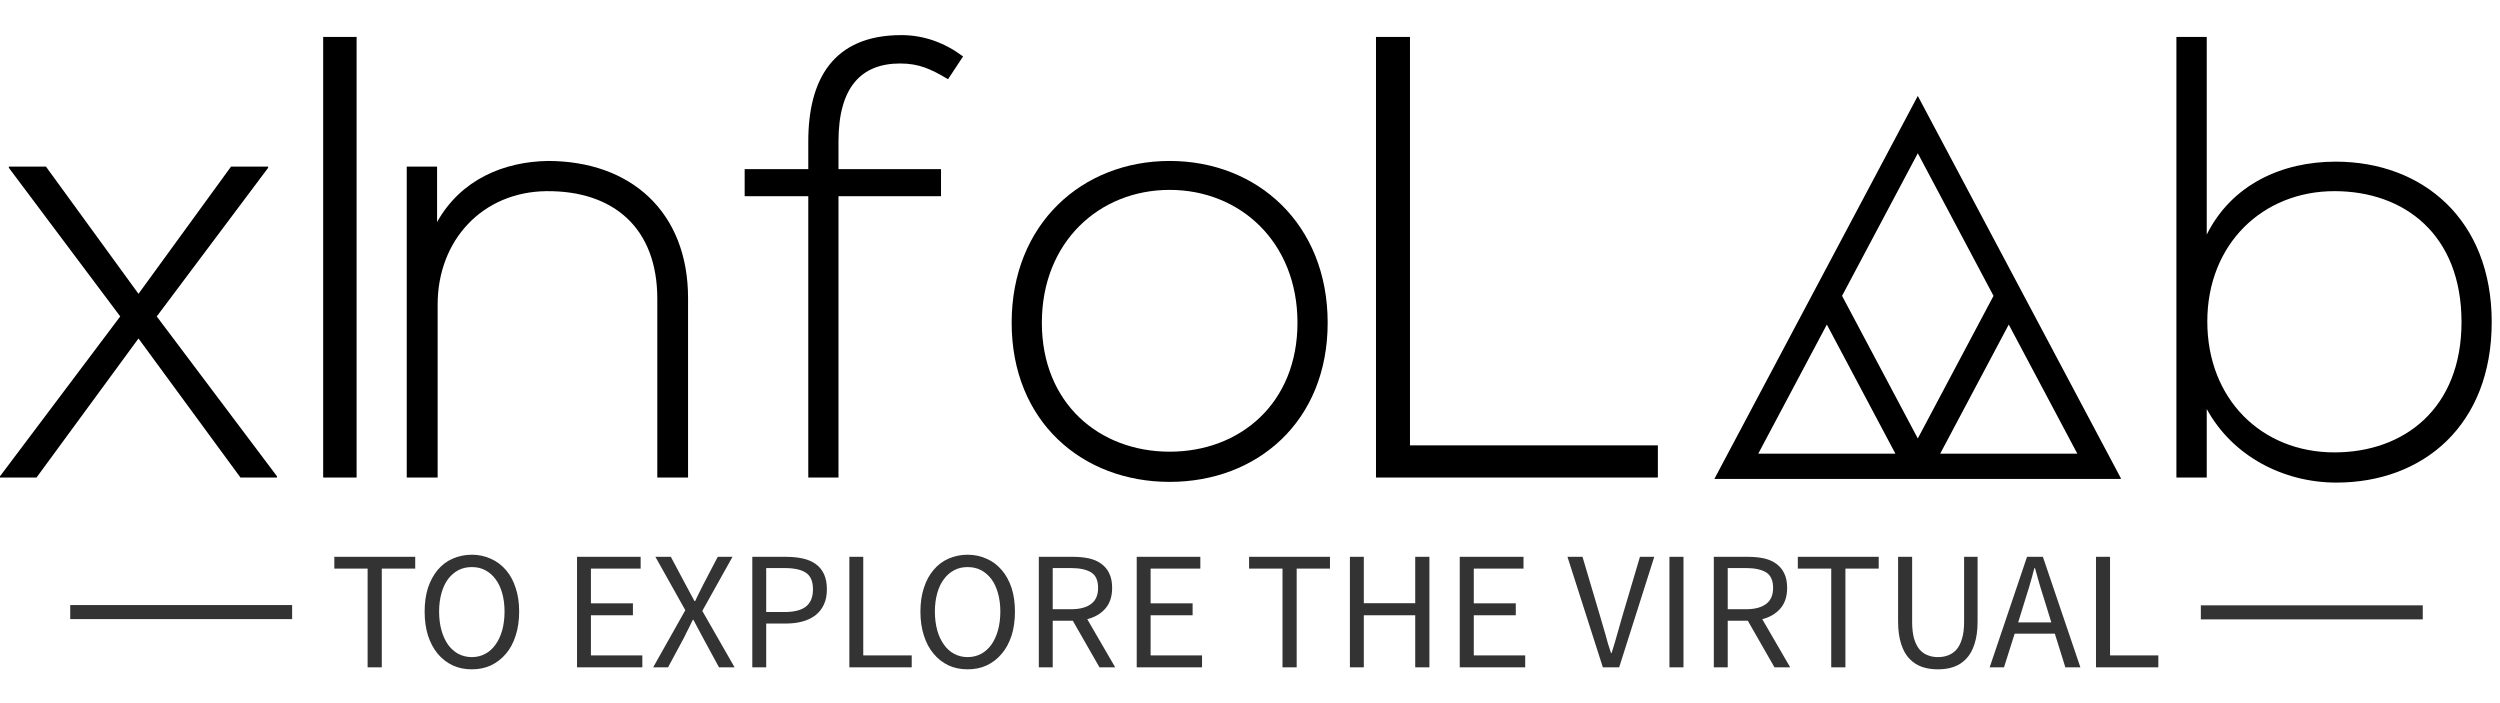
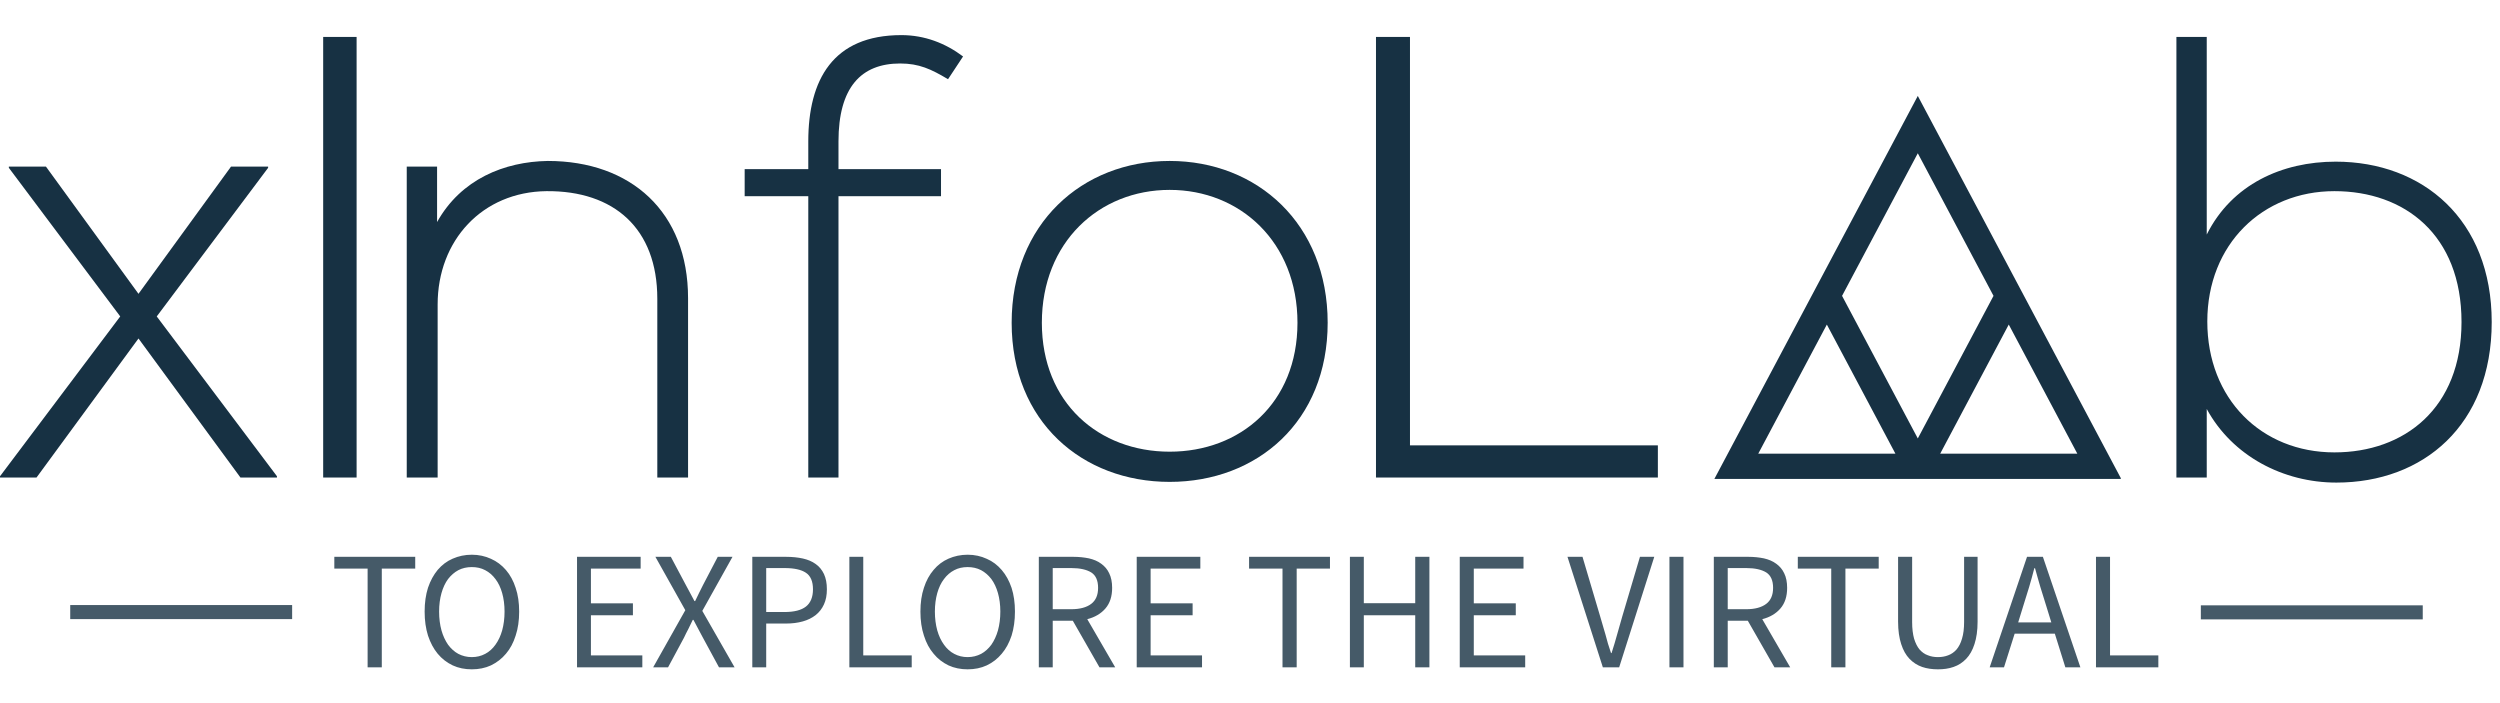
- <svg xmlns="http://www.w3.org/2000/svg" version="1.0" class="xinfolab-logo" width="178" height="50" viewBox="0 0 178 45" color-interpolation-filters="sRGB">
+ <svg xmlns="http://www.w3.org/2000/svg" version="1.0" class="xinfolab-logo" width="178" height="50" viewBox="0 0 178 45" color-interpolation-filters="sRGB" fill="#173143">
  <g>
    <g class="logo">
      <g transform="translate(0, 0)">
        <g data-gra="path-name">
          <path d="M3.67-22.14L1.03-22.14L1.03-22.05L8.96-11.47L0.40-0.09L0.40 0L3.00 0L10.26-9.90L17.52 0L20.12 0L20.12-0.09L11.56-11.47L19.49-22.05L19.49-22.14L16.85-22.14L10.26-13.08Z" transform="translate(-0.4, 31.5)" />
        </g>
      </g>
      <g transform="translate(23, 0)">
        <g data-gra="path-name">
          <path d="M5.29 0L5.29-31.37L2.91-31.37L2.91 0Z" transform="translate(-2.9, 31.5)" />
        </g>
      </g>
      <g transform="translate(29, 0)">
        <g data-gra="path-name">
          <path d="M2.46-22.14L2.46 0L4.66 0L4.66-12.32C4.66-16.89 7.84-20.34 12.41-20.39C17.21-20.43 20.30-17.74 20.30-12.73L20.30 0L22.49 0L22.49-12.77C22.49-18.91 18.42-22.54 12.50-22.54C9.41-22.49 6.32-21.24 4.62-18.19L4.62-22.14Z" transform="translate(-2.5, 31.5)" />
        </g>
      </g>
      <g transform="translate(53, 0)">
        <g data-gra="path-name">
          <path d="M6.90 0L6.90-20.03L14.20-20.03L14.20-21.96L6.90-21.96L6.90-23.93C6.90-27.78 8.51-29.48 11.29-29.48C12.64-29.48 13.49-29.08 14.70-28.36L15.77-29.98C14.52-30.92 13.04-31.50 11.38-31.50C6.50-31.50 4.75-28.32 4.75-23.93L4.75-21.96L0.22-21.96L0.22-20.03L4.75-20.03L4.75 0Z" transform="translate(-0.2, 31.5)" />
        </g>
      </g>
      <g transform="translate(72, 0)">
        <g data-gra="path-name">
          <path d="M12.68 0.31C18.91 0.31 23.93-3.99 23.93-11.02C23.93-18.06 18.91-22.54 12.68-22.54C6.45-22.54 1.43-18.06 1.43-11.02C1.43-3.99 6.45 0.31 12.68 0.31ZM12.68-1.84C7.66-1.84 3.58-5.29 3.58-11.02C3.58-16.76 7.66-20.48 12.68-20.48C17.70-20.48 21.78-16.76 21.78-11.02C21.78-5.29 17.70-1.84 12.68-1.84Z" transform="translate(-1.4, 31.5)" />
        </g>
      </g>
      <g transform="translate(98, 0)">
        <g data-gra="path-name">
          <path d="M2.87-31.37L2.87 0L22.94 0L22.94-2.29L5.29-2.29L5.29-31.37Z" transform="translate(-2.9, 31.5)" />
        </g>
      </g>
      <g transform="translate(122, 4.3)">
        <svg class="ico" x="0" y="0" width="29" height="27.3" style="overflow: visible;">
          <svg viewBox="0 0 99 93">
            <path d="M49.662.003L.002 93.498h99.32L49.661.003zm38.778 86.96H55.1l16.67-31.388 16.67 31.388zM68.064 48.6L49.662 83.258l-18.41-34.659 18.41-34.658 18.402 34.658zm-40.51 6.976l16.67 31.388H10.878l16.677-31.388z" />
          </svg>
        </svg>
      </g>
      <g transform="translate(155, 0)">
        <g data-gra="path-name">
          <path d="M13.71-20.39C18.69-20.39 22.76-17.30 22.76-11.07C22.76-4.93 18.69-1.79 13.71-1.79C8.51-1.79 4.66-5.60 4.66-11.11C4.66-16.62 8.60-20.39 13.71-20.39ZM2.46-31.37L2.46 0L4.62 0L4.62-4.88C6.45-1.52 10.08 0.36 13.85 0.36C20.03 0.36 24.91-3.72 24.91-11.07C24.91-18.37 19.99-22.49 13.80-22.49C9.99-22.49 6.41-20.88 4.62-17.30L4.62-31.37Z" transform="translate(-2.5, 31.5)" />
        </g>
      </g>
    </g>
    <g class="slogan" data-gra="path-slogan" fill-opacity="0.8" transform="translate(5,37)">
      <rect x="0" height="1" y="3.58" width="15.8" />
      <rect height="1" y="3.6" width="15.8" x="151.7" />
      <g transform="translate(18.8,0)">
        <g>
          <path d="M2.71-7.03L2.71 0L3.72 0L3.72-7.03L6.10-7.03L6.10-7.87L0.34-7.87L0.34-7.03ZM10.13 0.14C10.62 0.14 11.08 0.05 11.49-0.14C11.90-0.34 12.26-0.61 12.56-0.97C12.86-1.32 13.09-1.75 13.25-2.26C13.42-2.77 13.50-3.34 13.50-3.97C13.50-4.60 13.42-5.16 13.25-5.66C13.09-6.16 12.86-6.58 12.56-6.93C12.26-7.28 11.90-7.55 11.49-7.73C11.08-7.92 10.62-8.02 10.13-8.02C9.63-8.02 9.18-7.92 8.77-7.74C8.35-7.56 8.00-7.29 7.70-6.94C7.41-6.59 7.18-6.17 7.01-5.67C6.85-5.17 6.77-4.60 6.77-3.97C6.77-3.34 6.85-2.77 7.01-2.26C7.18-1.75 7.41-1.32 7.70-0.97C8.00-0.61 8.35-0.34 8.77-0.14C9.18 0.05 9.63 0.14 10.13 0.14ZM10.13-0.73C9.78-0.73 9.46-0.81 9.17-0.96C8.89-1.11 8.65-1.33 8.44-1.61C8.24-1.90 8.08-2.24 7.97-2.63C7.86-3.03 7.80-3.48 7.80-3.97C7.80-4.46 7.86-4.90 7.97-5.29C8.08-5.68 8.24-6.02 8.44-6.29C8.65-6.56 8.89-6.77 9.17-6.92C9.46-7.07 9.78-7.14 10.13-7.14C10.48-7.14 10.80-7.07 11.08-6.92C11.37-6.77 11.61-6.56 11.81-6.29C12.02-6.02 12.18-5.68 12.29-5.29C12.40-4.90 12.46-4.46 12.46-3.97C12.46-3.48 12.40-3.03 12.29-2.63C12.18-2.24 12.02-1.90 11.81-1.61C11.61-1.33 11.37-1.11 11.08-0.96C10.80-0.81 10.48-0.73 10.13-0.73ZM17.62-7.87L17.62 0L22.27 0L22.27-0.85L18.61-0.85L18.61-3.71L21.60-3.71L21.60-4.56L18.61-4.56L18.61-7.03L22.15-7.03L22.15-7.87ZM25.33-4.07L23.04 0L24.10 0L25.24-2.12C25.33-2.32 25.43-2.51 25.54-2.72C25.64-2.92 25.75-3.14 25.86-3.38L25.91-3.38C26.04-3.14 26.15-2.92 26.26-2.72C26.37-2.51 26.48-2.32 26.58-2.12L27.73 0L28.84 0L26.54-4.02L28.69-7.87L27.64-7.87L26.59-5.86C26.50-5.67 26.41-5.49 26.32-5.32C26.24-5.15 26.14-4.95 26.03-4.72L25.98-4.72C25.86-4.95 25.75-5.15 25.66-5.32C25.57-5.49 25.47-5.67 25.37-5.86L24.30-7.87L23.20-7.87ZM30.10-7.87L30.10 0L31.09 0L31.09-3.12L32.51-3.12C32.94-3.12 33.33-3.17 33.69-3.27C34.05-3.37 34.35-3.52 34.61-3.72C34.86-3.92 35.06-4.17 35.20-4.48C35.34-4.78 35.41-5.14 35.41-5.56C35.41-5.99 35.34-6.35 35.20-6.65C35.06-6.94 34.87-7.18 34.61-7.36C34.36-7.54 34.06-7.67 33.70-7.75C33.34-7.83 32.94-7.87 32.51-7.87ZM32.39-3.94L31.09-3.94L31.09-7.07L32.39-7.07C33.07-7.07 33.58-6.96 33.91-6.74C34.25-6.52 34.42-6.12 34.42-5.56C34.42-5.00 34.25-4.59 33.92-4.33C33.59-4.07 33.08-3.94 32.39-3.94ZM37.01-7.87L37.01 0L41.45 0L41.45-0.85L38.00-0.85L38.00-7.87ZM45.43 0.14C45.93 0.14 46.38 0.05 46.79-0.14C47.21-0.34 47.56-0.61 47.86-0.97C48.16-1.32 48.39-1.75 48.56-2.26C48.72-2.77 48.80-3.34 48.80-3.97C48.80-4.60 48.72-5.16 48.56-5.66C48.39-6.16 48.16-6.58 47.86-6.93C47.56-7.28 47.21-7.55 46.79-7.73C46.38-7.92 45.93-8.02 45.43-8.02C44.94-8.02 44.48-7.92 44.07-7.74C43.66-7.56 43.30-7.29 43.01-6.94C42.71-6.59 42.48-6.17 42.32-5.67C42.15-5.17 42.07-4.60 42.07-3.97C42.07-3.34 42.15-2.77 42.32-2.26C42.48-1.75 42.71-1.32 43.01-0.97C43.30-0.61 43.66-0.34 44.07-0.14C44.48 0.05 44.94 0.14 45.43 0.14ZM45.43-0.73C45.08-0.73 44.76-0.81 44.48-0.96C44.19-1.11 43.95-1.33 43.75-1.61C43.54-1.90 43.38-2.24 43.27-2.63C43.16-3.03 43.10-3.48 43.10-3.97C43.10-4.46 43.16-4.90 43.27-5.29C43.38-5.68 43.54-6.02 43.75-6.29C43.95-6.56 44.19-6.77 44.48-6.92C44.76-7.07 45.08-7.14 45.43-7.14C45.78-7.14 46.10-7.07 46.39-6.92C46.67-6.77 46.91-6.56 47.12-6.29C47.32-6.02 47.48-5.68 47.59-5.29C47.70-4.90 47.76-4.46 47.76-3.97C47.76-3.48 47.70-3.03 47.59-2.63C47.48-2.24 47.32-1.90 47.12-1.61C46.91-1.33 46.67-1.11 46.39-0.96C46.10-0.81 45.78-0.73 45.43-0.73ZM51.49-4.14L51.49-7.07L52.81-7.07C53.43-7.07 53.90-6.96 54.23-6.76C54.56-6.55 54.72-6.18 54.72-5.66C54.72-5.15 54.56-4.77 54.23-4.52C53.90-4.27 53.43-4.14 52.81-4.14ZM54.82 0L55.94 0L53.95-3.43C54.49-3.57 54.92-3.82 55.24-4.19C55.56-4.56 55.72-5.05 55.72-5.66C55.72-6.07 55.65-6.42 55.51-6.70C55.38-6.98 55.19-7.20 54.94-7.38C54.70-7.56 54.41-7.68 54.07-7.76C53.73-7.83 53.36-7.87 52.96-7.87L50.50-7.87L50.50 0L51.49 0L51.49-3.32L52.92-3.32ZM57.47-7.87L57.47 0L62.12 0L62.12-0.85L58.46-0.85L58.46-3.71L61.45-3.71L61.45-4.56L58.46-4.56L58.46-7.03L62.00-7.03L62.00-7.87ZM67.85-7.03L67.85 0L68.86 0L68.86-7.03L71.23-7.03L71.23-7.87L65.47-7.87L65.47-7.03ZM72.65-7.87L72.65 0L73.64 0L73.64-3.71L77.30-3.71L77.30 0L78.31 0L78.31-7.87L77.30-7.87L77.30-4.57L73.64-4.57L73.64-7.87ZM80.47-7.87L80.47 0L85.13 0L85.13-0.85L81.47-0.85L81.47-3.71L84.46-3.71L84.46-4.56L81.47-4.56L81.47-7.03L85.01-7.03L85.01-7.87ZM88.14-7.87L90.66 0L91.82 0L94.32-7.87L93.30-7.87L92.04-3.62C91.90-3.15 91.78-2.72 91.67-2.32C91.56-1.92 91.43-1.48 91.28-1.02L91.24-1.02C91.08-1.48 90.95-1.92 90.85-2.32C90.74-2.72 90.61-3.15 90.47-3.62L89.21-7.87ZM95.40-7.87L95.40 0L96.40 0L96.40-7.87ZM99.55-4.14L99.55-7.07L100.87-7.07C101.49-7.07 101.96-6.96 102.29-6.76C102.62-6.55 102.78-6.18 102.78-5.66C102.78-5.15 102.62-4.77 102.29-4.52C101.96-4.27 101.49-4.14 100.87-4.14ZM102.88 0L104.00 0L102.01-3.43C102.55-3.57 102.98-3.82 103.30-4.19C103.62-4.56 103.78-5.05 103.78-5.66C103.78-6.07 103.71-6.42 103.57-6.70C103.44-6.98 103.25-7.20 103.00-7.38C102.76-7.56 102.47-7.68 102.13-7.76C101.79-7.83 101.42-7.87 101.02-7.87L98.56-7.87L98.56 0L99.55 0L99.55-3.32L100.98-3.32ZM106.92-7.03L106.92 0L107.93 0L107.93-7.03L110.30-7.03L110.30-7.87L104.54-7.87L104.54-7.03ZM111.68-7.87L111.68-3.25C111.68-2.62 111.76-2.09 111.90-1.66C112.04-1.22 112.24-0.87 112.49-0.61C112.75-0.34 113.05-0.15 113.39-0.03C113.74 0.09 114.12 0.14 114.52 0.14C114.92 0.14 115.29 0.09 115.63-0.03C115.98-0.15 116.27-0.34 116.53-0.61C116.78-0.87 116.98-1.22 117.12-1.66C117.26-2.09 117.34-2.62 117.34-3.25L117.34-7.87L116.38-7.87L116.38-3.23C116.38-2.76 116.33-2.36 116.23-2.04C116.14-1.72 116.00-1.46 115.84-1.27C115.67-1.08 115.47-0.94 115.25-0.86C115.02-0.77 114.78-0.73 114.52-0.73C114.26-0.73 114.02-0.77 113.80-0.86C113.57-0.94 113.38-1.08 113.21-1.27C113.05-1.46 112.92-1.72 112.82-2.04C112.73-2.36 112.68-2.76 112.68-3.23L112.68-7.87ZM122.59-3.20L120.23-3.20L120.60-4.40C120.74-4.84 120.88-5.28 121.01-5.72C121.14-6.15 121.26-6.60 121.38-7.06L121.43-7.06C121.56-6.60 121.68-6.15 121.81-5.72C121.94-5.28 122.08-4.84 122.22-4.40ZM122.84-2.40L123.59 0L124.66 0L121.99-7.87L120.86-7.87L118.20 0L119.22 0L119.98-2.40ZM125.77-7.87L125.77 0L130.21 0L130.21-0.85L126.77-0.85L126.77-7.87Z" transform="translate(-0.336, 8.016)" />
        </g>
      </g>
    </g>
  </g>
</svg>
